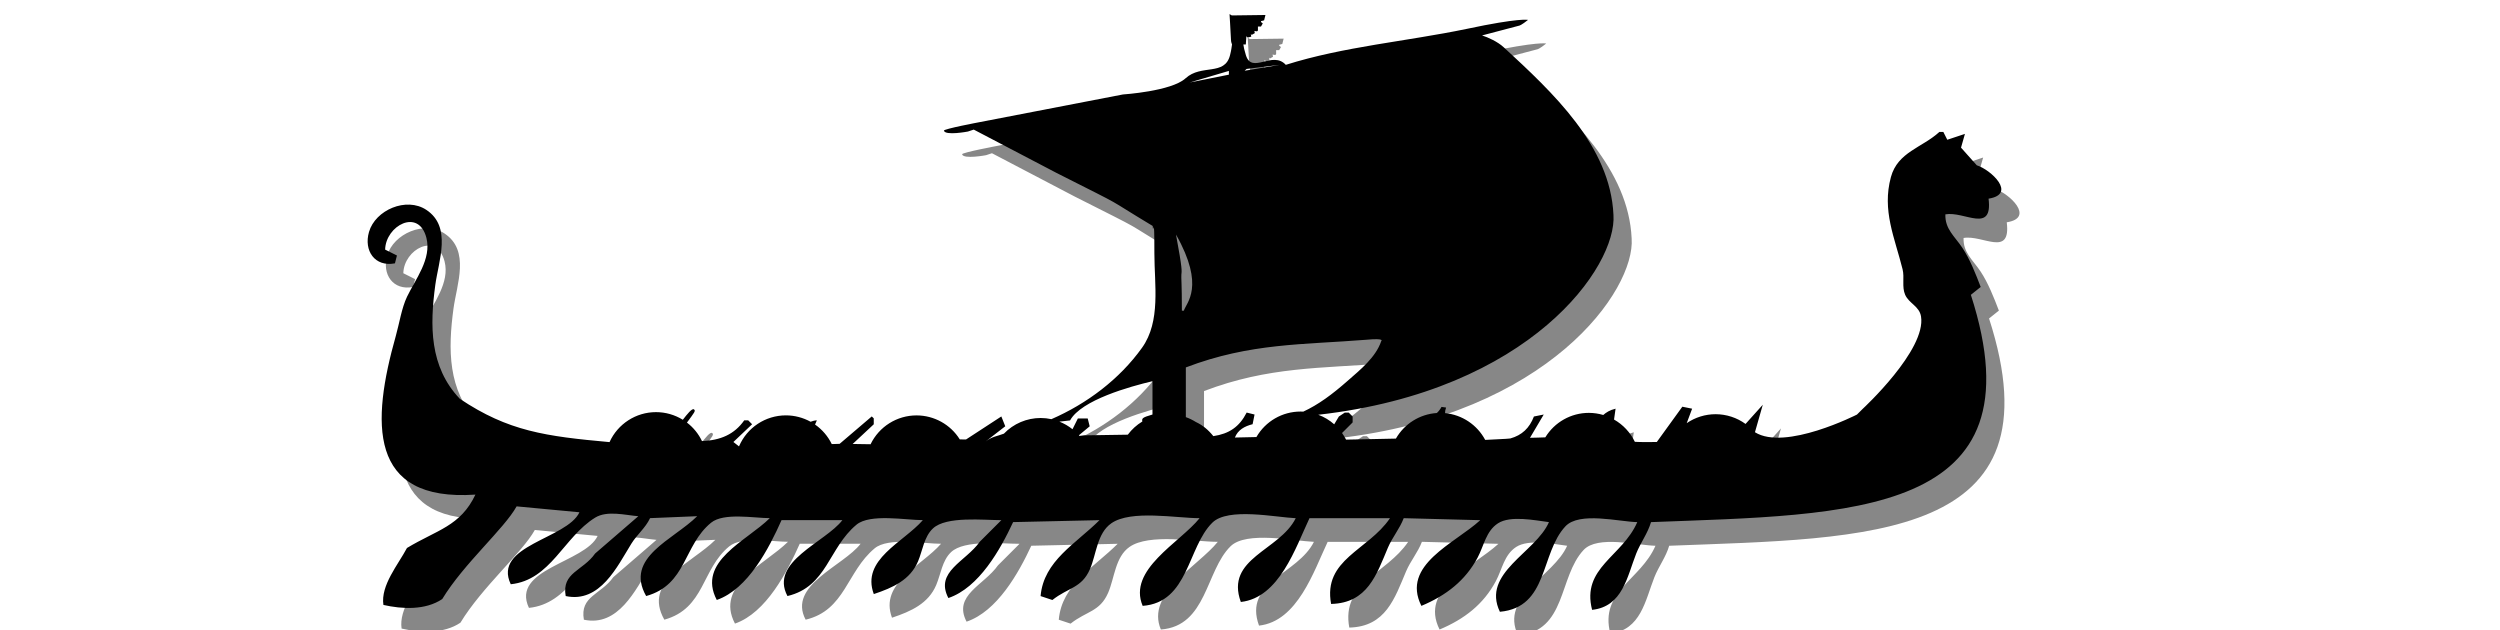
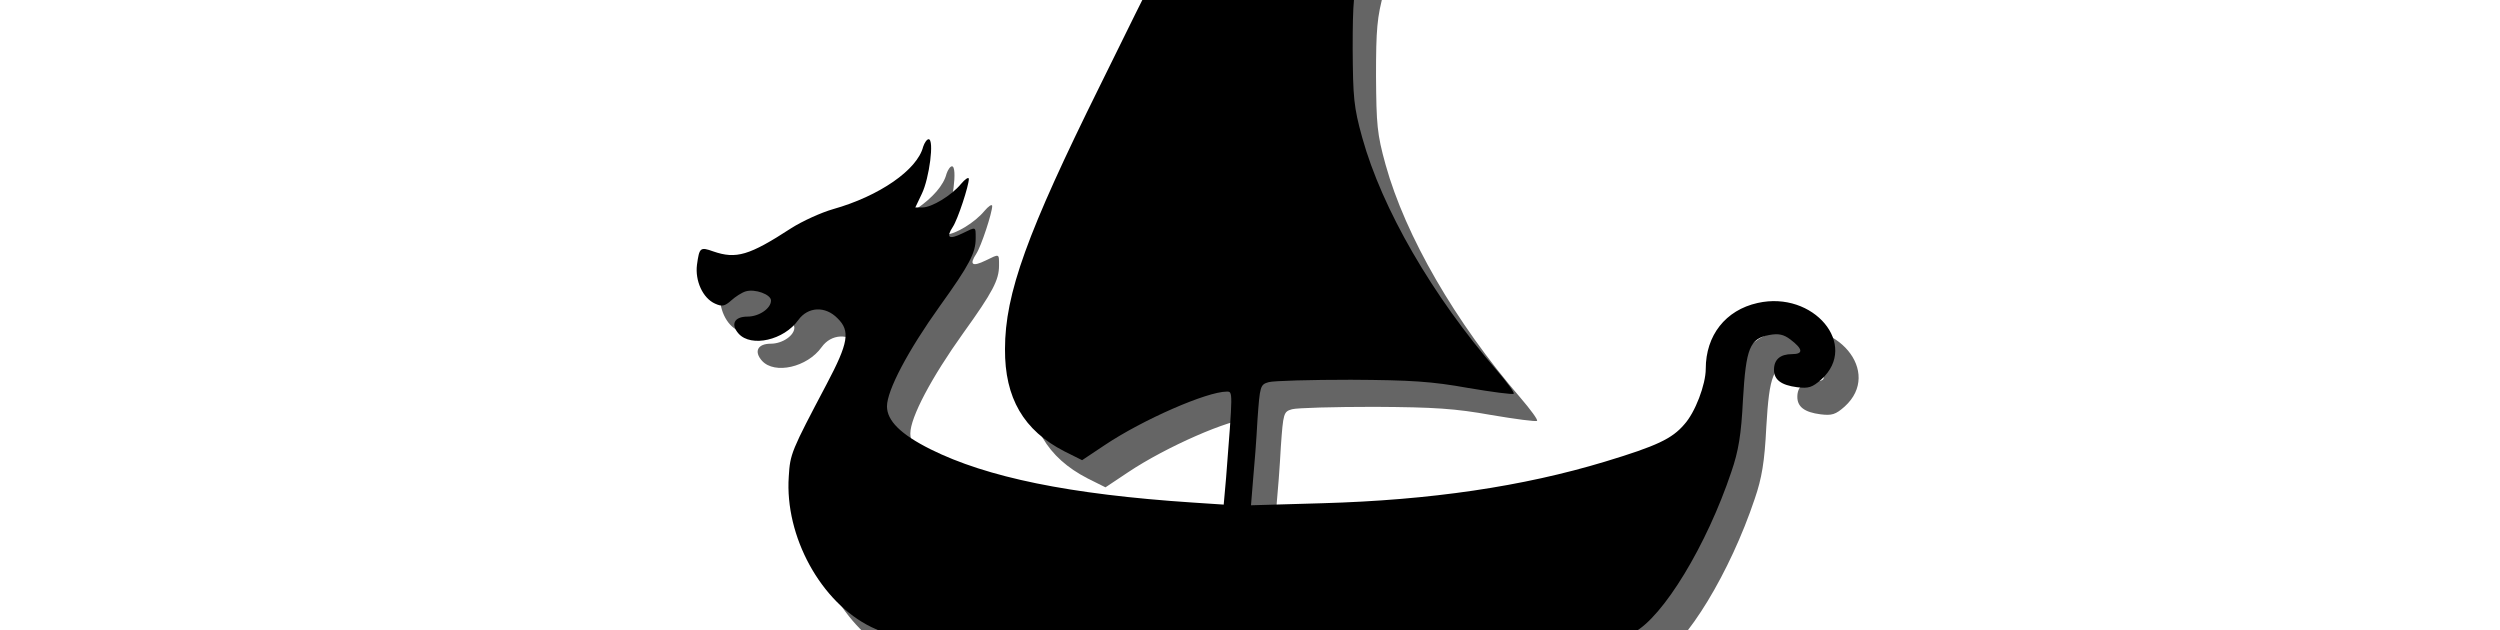
<svg xmlns="http://www.w3.org/2000/svg" id="svg2" version="1.1" width="124.391" height="31.298">
  <defs id="defs6">
    </defs>
-   <path d="m 62.082,1.877 c 0,0 0.053,0.844 0.072,1.279 0.006,0.134 0.04,0.187 0.052,0.231 -0.024,0.157 -0.032,0.271 -0.099,0.535 -0.265,1.05 -1.429,0.431 -2.213,1.15 -0.707,0.648 -3.116,0.804 -3.116,0.804 L 49.65,7.253 c 0,0 -1.802,0.338 -1.779,0.424 0.069,0.26 1.194,0.044 1.194,0.044 l 0.291,-0.097 4.101,2.147 c 3.789,1.915 2.188,1.076 4.803,2.648 0.026,0.581 0.084,-0.863 0.084,1.375 0,1.537 0.328,3.368 -0.615,4.686 -1.122,1.568 -2.746,2.785 -4.509,3.552 -0.176,-0.038 -0.355,-0.058 -0.535,-0.058 -0.69,2.63e-4 -1.351,0.282 -1.829,0.78 -0.322,0.124 -0.579,0.136 -0.909,0.388 l 0.977,-0.756 -0.195,-0.489 -1.757,1.146 -0.31,-0.004 c -0.464,-0.743 -1.278,-1.194 -2.153,-1.194 -0.974,1.13e-4 -1.862,0.558 -2.286,1.435 l -0.891,-0.014 1.049,-0.979 v -0.294 l -0.099,-0.097 -1.598,1.363 -0.392,0.014 c -0.19,-0.39 -0.476,-0.725 -0.832,-0.973 l 0.09,-0.209 c -0.116,0.004 -0.217,0.034 -0.312,0.07 -0.376,-0.208 -0.799,-0.317 -1.228,-0.318 -1.017,5.46e-4 -1.935,0.608 -2.334,1.544 l -0.279,-0.219 0.931,-0.883 -0.195,-0.195 h -0.197 c -0.496,0.705 -1.186,0.995 -2.103,1.033 -0.173,-0.362 -0.429,-0.677 -0.748,-0.921 0.369,-0.503 0.45,-0.586 0.348,-0.657 -0.096,-0.067 -0.338,0.241 -0.553,0.517 -0.401,-0.248 -0.863,-0.38 -1.335,-0.38 -0.996,1.95e-4 -1.901,0.584 -2.312,1.492 -3.169,-0.288 -5.035,-0.536 -7.451,-2.157 -1.52,-1.598 -1.488,-3.661 -1.218,-5.663 0.162,-1.207 0.838,-2.886 -0.448,-3.737 -0.992,-0.657 -2.535,0.006 -2.851,1.1 -0.269,0.93 0.288,1.755 1.291,1.562 l 0.099,-0.39 -0.587,-0.294 c 0.026,-1.188 1.667,-2.084 2.053,-0.585 0.269,1.047 -0.552,2.069 -0.963,2.929 -0.268,0.56 -0.388,1.345 -0.559,1.952 -1.206,4.273 -1.412,8.262 3.961,7.895 -0.745,1.575 -1.916,1.755 -3.406,2.656 -0.435,0.825 -1.318,1.858 -1.172,2.833 0.925,0.211 2.089,0.272 2.927,-0.292 1.071,-1.766 3.082,-3.493 3.701,-4.612 l 3.126,0.294 c -0.623,1.333 -4.333,1.642 -3.418,3.581 1.986,-0.204 2.633,-2.346 4.198,-3.313 0.6,-0.371 1.493,-0.124 2.149,-0.072 l -2.149,1.856 c -0.613,0.873 -1.672,0.939 -1.464,2.117 1.713,0.367 2.574,-1.49 3.267,-2.606 0.281,-0.453 0.705,-0.787 0.931,-1.271 l 2.344,-0.097 c -1.167,1.166 -3.632,2.049 -2.539,3.973 2.026,-0.563 1.843,-2.516 3.231,-3.649 0.631,-0.515 2.141,-0.227 2.921,-0.227 -1.15,1.141 -3.645,2.149 -2.638,4.071 1.559,-0.541 2.606,-2.586 3.223,-3.973 h 3.028 c -0.842,1.105 -3.647,2.065 -2.734,3.778 1.974,-0.469 2.035,-2.386 3.434,-3.55 0.675,-0.562 2.457,-0.227 3.303,-0.227 -0.977,1.118 -3.081,1.955 -2.441,3.679 0.961,-0.319 1.814,-0.712 2.201,-1.628 0.229,-0.54 0.296,-1.22 0.742,-1.638 0.663,-0.622 2.528,-0.412 3.404,-0.412 l -1.074,1.074 c -0.695,0.99 -2.251,1.484 -1.562,2.801 1.525,-0.518 2.586,-2.413 3.221,-3.778 l 4.298,-0.097 c -1.173,1.173 -2.778,2.02 -2.931,3.778 l 0.587,0.195 c 0.79,-0.627 1.455,-0.585 1.868,-1.532 0.322,-0.738 0.35,-1.788 1.066,-2.286 0.979,-0.682 3.238,-0.253 4.391,-0.253 -0.99,1.228 -3.594,2.559 -2.833,4.363 2.293,-0.173 2.223,-2.917 3.468,-4.141 0.782,-0.77 3.149,-0.264 4.148,-0.221 -0.807,1.623 -3.527,1.986 -2.732,4.168 1.918,-0.212 2.726,-2.71 3.416,-4.168 h 4.005 c -1.082,1.603 -3.342,2.041 -2.929,4.266 1.815,-0.044 2.258,-1.459 2.827,-2.801 0.218,-0.513 0.588,-0.944 0.786,-1.466 l 3.808,0.099 c -1.262,1.159 -3.953,2.224 -2.929,4.264 1.231,-0.516 2.187,-1.255 2.801,-2.408 0.311,-0.584 0.413,-1.311 1.009,-1.699 0.621,-0.404 1.843,-0.148 2.537,-0.06 -0.655,1.517 -3.372,2.526 -2.441,4.461 2.424,-0.22 2,-2.9 3.259,-4.25 0.695,-0.746 2.663,-0.23 3.577,-0.211 -0.741,1.716 -2.789,2.265 -2.248,4.365 1.521,-0.165 1.741,-1.648 2.195,-2.801 0.214,-0.541 0.573,-1.001 0.736,-1.564 9.91,-0.383 19.496,-0.228 15.915,-11.309 l 0.489,-0.392 c -0.245,-0.641 -0.534,-1.381 -0.915,-1.952 -0.379,-0.569 -0.868,-0.931 -0.842,-1.661 0.952,-0.168 2.365,0.98 2.149,-0.78 1.419,-0.226 0.116,-1.442 -0.587,-1.661 L 98.479,8.522 98.674,7.838 97.795,8.13 97.598,7.74 h -0.195 c -0.863,0.787 -2.073,0.998 -2.413,2.246 -0.453,1.666 0.192,3.021 0.581,4.59 0.102,0.412 -0.045,0.872 0.127,1.265 0.191,0.437 0.707,0.568 0.79,1.08 0.272,1.667 -2.893,4.59 -2.893,4.59 l -0.294,0.292 c 0,0 -3.575,1.823 -5.076,0.879 l 0.39,-1.367 -0.858,0.955 c -0.433,-0.315 -0.955,-0.484 -1.49,-0.485 -0.513,-3.4e-5 -1.014,0.156 -1.437,0.446 l 0.269,-0.72 -0.487,-0.099 -1.271,1.757 c -0.406,0 -0.767,0.011 -1.092,-0.01 C 82.026,22.691 81.665,22.305 81.215,22.05 l 0.076,-0.541 c -0.299,0.074 -0.469,0.189 -0.613,0.314 -0.232,-0.069 -0.473,-0.104 -0.716,-0.105 -0.885,2.5e-4 -1.706,0.462 -2.167,1.218 -0.25,0.006 -0.484,0.021 -0.762,0.022 l 0.684,-1.158 -0.489,0.099 c -0.223,0.581 -0.596,0.93 -1.172,1.092 -0.076,0.021 -1.175,0.062 -1.252,0.072 -0.401,-0.751 -1.151,-1.252 -1.998,-1.333 1.91e-4,-0.078 0.012,-0.165 0.052,-0.277 l -0.227,-0.032 c -0.071,0.13 -0.149,0.226 -0.233,0.304 -0.849,0.056 -1.614,0.534 -2.037,1.273 l -2.479,0.052 c -0.059,-0.115 -0.126,-0.225 -0.201,-0.33 l 0.527,-0.527 v -0.294 l -0.195,-0.195 h -0.195 l -0.294,0.195 -0.233,0.388 C 67.058,22.082 66.79,21.921 66.499,21.813 77.081,20.615 81.369,14.418 81.185,11.865 81.029,8.435 78.164,5.777 75.721,3.524 75.421,3.247 74.939,3.032 74.647,2.939 l 1.856,-0.489 c 0,0 0.105,-0.022 0.43,-0.283 0,0 -0.386,-0.12 -3.068,0.45 C 70.915,3.229 67.756,3.494 64.883,4.402 64.22,3.677 63.194,4.887 62.896,3.922 62.82,3.675 62.786,3.515 62.77,3.387 h 0.123 c 0.029,-0.408 0.003,-0.063 0.028,-0.408 l 0.066,0.066 0.177,-0.044 -0.022,-0.133 0.044,0.044 0.155,-0.088 -0.022,-0.109 0.131,0.022 0.046,-0.044 v -0.199 h 0.153 L 63.737,2.34 63.648,2.273 V 2.229 l 0.155,-0.042 0.066,-0.265 -1.675,0.022 z m 2.507,2.525 -1.757,0.294 0.099,-0.09 z M 62.05,4.704 V 4.891 L 60.098,5.281 Z M 59.42,12.85 c 1.471,2.598 0.5,3.398 0.39,3.784 h -0.099 c 0,-1.395 -0.039,-1.632 -0.025,-1.787 0.018,-0.201 0.063,-0.223 -0.267,-1.997 z m 9.467,5.231 c 0.954,-0.089 0.744,0.066 0.744,0.066 -0.276,0.814 -1.035,1.417 -1.661,1.968 -0.799,0.703 -1.468,1.193 -2.217,1.542 h -0.002 c -0.045,-0.003 -0.09,-0.004 -0.135,-0.004 -0.906,1.37e-4 -1.744,0.484 -2.197,1.269 l -1.07,0.024 c 0.148,-0.381 0.484,-0.563 0.881,-0.663 l 0.097,-0.482 -0.392,-0.097 c -0.365,0.714 -0.873,1.056 -1.659,1.172 -0.257,-0.321 -0.535,-0.546 -0.871,-0.704 -0.156,-0.098 -0.323,-0.179 -0.497,-0.241 v -2.473 c 3.205,-1.226 5.877,-1.127 8.979,-1.377 z m -10.639,2.061 v 1.659 c -0.53,0.153 -0.528,0.196 -0.505,0.348 -0.281,0.17 -0.526,0.392 -0.722,0.655 l -2.191,0.034 -0.215,0.028 c -0.009,-0.011 -0.019,-0.022 -0.028,-0.032 l 0.537,-0.446 -0.099,-0.392 h -0.489 l -0.267,0.537 c -0.198,-0.158 -0.418,-0.285 -0.653,-0.378 l 0.531,-0.06 c 0.558,-1.02 3.003,-1.692 4.101,-1.952 z" style="display:inline;fill:#000000;fill-opacity:0.47;stroke:none;stroke-width:0.098" id="shadow" />
-   <path id="hull" style="display:inline;fill:#000000;fill-opacity:1;stroke:#000000;stroke-width:0;stroke-miterlimit:4;stroke-dasharray:none;stroke-opacity:1" d="m 61.177,0.701 c 0,0 0.053,0.844 0.072,1.279 0.006,0.134 0.04,0.187 0.052,0.231 -0.024,0.157 -0.032,0.271 -0.099,0.535 C 60.938,3.796 59.774,3.176 58.989,3.896 58.282,4.544 55.873,4.7 55.873,4.7 l -7.129,1.377 c 0,0 -1.802,0.338 -1.779,0.424 0.069,0.26 1.194,0.044 1.194,0.044 l 0.291,-0.097 4.101,2.147 c 3.789,1.915 2.188,1.076 4.803,2.648 0.026,0.581 0.084,-0.863 0.084,1.375 0,1.537 0.328,3.368 -0.615,4.686 -1.122,1.568 -2.746,2.785 -4.509,3.552 -0.176,-0.038 -0.355,-0.058 -0.535,-0.058 -0.69,2.63e-4 -1.351,0.282 -1.829,0.78 -0.322,0.124 -0.579,0.136 -0.909,0.388 l 0.977,-0.756 -0.195,-0.489 -1.757,1.146 -0.31,-0.004 c -0.464,-0.743 -1.278,-1.194 -2.153,-1.194 -0.974,1.13e-4 -1.862,0.558 -2.286,1.435 l -0.891,-0.014 1.049,-0.979 v -0.294 l -0.099,-0.097 -1.598,1.363 -0.392,0.014 c -0.19,-0.39 -0.476,-0.725 -0.832,-0.973 l 0.09,-0.209 c -0.116,0.004 -0.217,0.034 -0.312,0.07 -0.376,-0.208 -0.799,-0.317 -1.228,-0.318 -1.017,5.46e-4 -1.935,0.608 -2.334,1.544 l -0.279,-0.219 0.931,-0.883 -0.195,-0.195 H 37.031 c -0.496,0.705 -1.186,0.995 -2.103,1.033 -0.173,-0.362 -0.429,-0.677 -0.748,-0.921 0.369,-0.503 0.45,-0.586 0.348,-0.657 -0.096,-0.067 -0.338,0.241 -0.553,0.517 -0.401,-0.248 -0.863,-0.38 -1.335,-0.38 -0.996,1.95e-4 -1.901,0.584 -2.312,1.492 -3.169,-0.288 -5.035,-0.536 -7.451,-2.157 -1.52,-1.598 -1.488,-3.661 -1.218,-5.663 0.162,-1.207 0.838,-2.886 -0.448,-3.737 -0.992,-0.657 -2.535,0.006 -2.851,1.1 -0.269,0.93 0.288,1.755 1.291,1.562 l 0.099,-0.39 -0.587,-0.294 c 0.026,-1.188 1.667,-2.084 2.053,-0.585 0.269,1.047 -0.552,2.069 -0.963,2.929 -0.268,0.56 -0.388,1.345 -0.559,1.952 -1.206,4.273 -1.412,8.262 3.961,7.895 -0.745,1.575 -1.916,1.755 -3.406,2.656 -0.435,0.825 -1.318,1.858 -1.172,2.833 0.925,0.211 2.089,0.272 2.927,-0.292 1.071,-1.766 3.082,-3.493 3.701,-4.612 l 3.126,0.294 c -0.623,1.333 -4.333,1.642 -3.418,3.581 1.986,-0.204 2.633,-2.346 4.198,-3.313 0.6,-0.371 1.493,-0.124 2.149,-0.072 l -2.149,1.856 c -0.613,0.873 -1.672,0.939 -1.464,2.117 1.713,0.367 2.574,-1.49 3.267,-2.606 0.281,-0.453 0.705,-0.787 0.931,-1.271 l 2.344,-0.097 c -1.167,1.166 -3.632,2.049 -2.539,3.973 2.026,-0.563 1.843,-2.516 3.231,-3.649 0.631,-0.515 2.141,-0.227 2.921,-0.227 -1.15,1.141 -3.645,2.149 -2.638,4.071 1.559,-0.541 2.606,-2.586 3.223,-3.973 h 3.028 c -0.842,1.105 -3.647,2.065 -2.734,3.778 1.974,-0.469 2.035,-2.386 3.434,-3.55 0.675,-0.562 2.457,-0.227 3.303,-0.227 -0.977,1.118 -3.081,1.955 -2.441,3.679 0.961,-0.319 1.814,-0.712 2.201,-1.628 0.229,-0.54 0.296,-1.22 0.742,-1.638 0.663,-0.622 2.528,-0.412 3.404,-0.412 l -1.074,1.074 c -0.695,0.99 -2.251,1.484 -1.562,2.801 1.525,-0.518 2.586,-2.413 3.221,-3.778 l 4.298,-0.097 c -1.173,1.173 -2.778,2.02 -2.931,3.778 l 0.587,0.195 c 0.79,-0.627 1.455,-0.585 1.868,-1.532 0.322,-0.738 0.35,-1.788 1.066,-2.286 0.979,-0.682 3.238,-0.253 4.391,-0.253 -0.99,1.228 -3.594,2.559 -2.833,4.363 2.293,-0.173 2.223,-2.917 3.468,-4.141 0.782,-0.77 3.149,-0.264 4.148,-0.221 -0.807,1.623 -3.527,1.986 -2.732,4.168 1.918,-0.212 2.726,-2.71 3.416,-4.168 h 4.005 c -1.082,1.603 -3.342,2.041 -2.929,4.266 1.815,-0.044 2.258,-1.459 2.827,-2.801 0.218,-0.513 0.588,-0.944 0.786,-1.466 l 3.808,0.099 c -1.262,1.159 -3.953,2.224 -2.929,4.264 1.231,-0.516 2.187,-1.255 2.801,-2.408 0.311,-0.584 0.413,-1.311 1.009,-1.699 0.621,-0.404 1.843,-0.148 2.537,-0.06 -0.655,1.517 -3.372,2.526 -2.441,4.461 2.424,-0.22 2,-2.9 3.259,-4.25 0.695,-0.746 2.663,-0.23 3.577,-0.211 -0.741,1.716 -2.789,2.265 -2.248,4.365 1.521,-0.165 1.741,-1.648 2.195,-2.801 0.214,-0.541 0.573,-1.001 0.736,-1.564 9.91,-0.383 19.496,-0.228 15.915,-11.309 l 0.489,-0.392 c -0.245,-0.641 -0.534,-1.381 -0.915,-1.952 -0.379,-0.569 -0.868,-0.931 -0.842,-1.661 0.952,-0.168 2.365,0.98 2.149,-0.78 1.419,-0.226 0.116,-1.442 -0.587,-1.661 L 97.573,7.346 97.768,6.662 96.89,6.954 96.693,6.564 h -0.195 c -0.863,0.787 -2.073,0.998 -2.413,2.246 -0.453,1.666 0.192,3.021 0.581,4.59 0.102,0.412 -0.045,0.872 0.127,1.265 0.191,0.437 0.707,0.568 0.79,1.08 0.272,1.667 -2.893,4.59 -2.893,4.59 l -0.294,0.292 c 0,0 -3.575,1.823 -5.076,0.879 l 0.39,-1.367 -0.858,0.955 c -0.433,-0.315 -0.955,-0.484 -1.49,-0.485 -0.513,-3.4e-5 -1.014,0.156 -1.437,0.446 l 0.269,-0.72 -0.487,-0.099 -1.271,1.757 c -0.406,0 -0.767,0.011 -1.092,-0.01 -0.224,-0.466 -0.586,-0.853 -1.035,-1.108 l 0.076,-0.541 c -0.299,0.074 -0.469,0.189 -0.613,0.314 -0.232,-0.069 -0.473,-0.104 -0.716,-0.105 -0.885,2.5e-4 -1.706,0.462 -2.167,1.218 -0.25,0.006 -0.484,0.021 -0.762,0.022 l 0.684,-1.158 -0.489,0.099 c -0.223,0.581 -0.596,0.93 -1.172,1.092 -0.076,0.021 -1.175,0.062 -1.252,0.072 -0.401,-0.751 -1.151,-1.252 -1.998,-1.333 1.91e-4,-0.078 0.012,-0.165 0.052,-0.277 l -0.227,-0.032 c -0.071,0.13 -0.149,0.226 -0.233,0.304 -0.849,0.056 -1.614,0.534 -2.037,1.273 l -2.479,0.052 c -0.059,-0.115 -0.126,-0.225 -0.201,-0.33 l 0.527,-0.527 v -0.294 l -0.195,-0.195 h -0.195 l -0.294,0.195 -0.233,0.388 C 66.153,20.906 65.884,20.745 65.593,20.637 76.176,19.44 80.463,13.242 80.28,10.689 80.123,7.259 77.259,4.601 74.815,2.348 74.516,2.072 74.034,1.856 73.742,1.763 l 1.856,-0.489 c 0,0 0.105,-0.022 0.43,-0.283 0,0 -0.386,-0.12 -3.068,0.45 C 70.009,2.054 66.85,2.318 63.977,3.226 63.315,2.501 62.289,3.711 61.991,2.746 61.915,2.499 61.881,2.339 61.864,2.211 h 0.123 c 0.029,-0.408 0.003,-0.063 0.028,-0.408 l 0.066,0.066 0.177,-0.044 -0.022,-0.133 0.044,0.044 0.155,-0.088 -0.022,-0.109 0.131,0.022 0.046,-0.044 V 1.319 H 62.743 L 62.831,1.164 62.743,1.097 V 1.053 l 0.155,-0.042 0.066,-0.265 -1.675,0.022 z m 2.507,2.525 -1.757,0.294 0.099,-0.09 z m -2.539,0.302 v 0.187 l -1.952,0.39 z m -2.63,8.146 c 1.471,2.598 0.5,3.398 0.39,3.784 h -0.099 c 0,-1.395 -0.039,-1.632 -0.025,-1.787 0.018,-0.201 0.063,-0.223 -0.267,-1.997 z m 9.467,5.231 c 0.954,-0.089 0.744,0.066 0.744,0.066 -0.276,0.814 -1.035,1.417 -1.661,1.968 -0.799,0.703 -1.468,1.193 -2.217,1.542 h -0.002 c -0.045,-0.003 -0.09,-0.004 -0.135,-0.004 -0.906,1.38e-4 -1.744,0.484 -2.197,1.269 l -1.07,0.024 c 0.148,-0.381 0.484,-0.563 0.881,-0.663 l 0.097,-0.482 -0.392,-0.097 c -0.365,0.714 -0.873,1.056 -1.659,1.172 -0.257,-0.321 -0.535,-0.546 -0.871,-0.704 -0.156,-0.098 -0.323,-0.179 -0.497,-0.241 v -2.473 c 3.205,-1.226 5.877,-1.127 8.979,-1.377 z M 57.343,18.966 v 1.659 c -0.53,0.153 -0.528,0.196 -0.505,0.348 -0.281,0.17 -0.526,0.392 -0.722,0.655 l -2.191,0.034 -0.215,0.028 c -0.009,-0.011 -0.019,-0.022 -0.028,-0.032 l 0.537,-0.446 -0.099,-0.392 h -0.489 l -0.267,0.537 c -0.198,-0.158 -0.418,-0.285 -0.653,-0.378 l 0.531,-0.06 c 0.558,-1.02 3.003,-1.692 4.101,-1.952 z" />
+   <path d="m 69.144,-5.966 c -1.867,1.103 -3.446,2.02 -3.497,2.02 -0.051,0 -0.085,-0.713 -0.085,-1.579 0.017,-1.511 0,-1.562 -0.373,-1.613 -0.611,-0.085 -0.883,0.255 -0.883,1.137 0,0.424 -0.051,1.29 -0.102,1.918 l -0.119,1.12 -2.767,1.646 C 59.791,-0.415 58.484,0.417 58.433,0.502 58.365,0.603 57.228,2.895 55.887,5.628 52.272,12.927 51.168,15.965 51.168,18.715 c -0.017,2.444 0.934,4.057 2.954,5.092 l 0.883,0.441 1.12,-0.747 c 1.901,-1.273 5.092,-2.665 6.077,-2.665 0.306,0 0.306,-0.051 -0.034,4.295 l -0.119,1.324 -1.545,-0.102 c -6.145,-0.407 -10.235,-1.256 -13.036,-2.648 -1.494,-0.747 -2.173,-1.426 -2.173,-2.139 0,-0.798 1.052,-2.784 2.631,-4.99 1.477,-2.054 1.782,-2.648 1.782,-3.361 0,-0.611 0.034,-0.594 -0.662,-0.255 -0.662,0.323 -0.832,0.221 -0.475,-0.323 0.255,-0.39 0.798,-2.054 0.798,-2.393 -0.017,-0.102 -0.187,0.017 -0.39,0.255 -0.475,0.577 -1.46,1.171 -1.918,1.171 h -0.356 l 0.323,-0.679 c 0.373,-0.764 0.628,-2.716 0.339,-2.716 -0.085,0 -0.204,0.17 -0.272,0.373 -0.289,1.154 -2.19,2.461 -4.481,3.106 -0.594,0.17 -1.528,0.594 -2.088,0.951 -2.088,1.358 -2.733,1.545 -3.87,1.154 -0.662,-0.238 -0.696,-0.187 -0.815,0.662 -0.102,0.798 0.289,1.663 0.9,1.935 0.339,0.153 0.475,0.136 0.798,-0.153 0.204,-0.187 0.543,-0.407 0.73,-0.458 0.458,-0.136 1.256,0.153 1.256,0.458 0,0.39 -0.594,0.798 -1.171,0.798 -0.662,0 -0.849,0.39 -0.441,0.849 0.628,0.696 2.258,0.323 2.97,-0.679 0.475,-0.662 1.341,-0.713 1.952,-0.085 0.645,0.628 0.543,1.222 -0.543,3.276 -1.765,3.344 -1.816,3.463 -1.884,4.6 -0.204,2.97 1.596,6.264 4.108,7.486 1.969,0.968 5.126,1.409 12.238,1.697 12.238,0.475 23.17,-0.119 25.699,-1.426 1.46,-0.764 3.632,-4.345 4.855,-7.995 0.356,-1.035 0.492,-1.85 0.577,-3.582 0.153,-2.597 0.339,-3.038 1.307,-3.225 0.458,-0.085 0.713,-0.034 1.052,0.221 0.628,0.475 0.662,0.73 0.085,0.73 -0.594,0 -0.9,0.272 -0.9,0.781 0,0.492 0.356,0.764 1.154,0.866 0.56,0.068 0.747,0.017 1.205,-0.39 1.884,-1.714 -0.39,-4.43 -3.174,-3.802 -1.596,0.356 -2.58,1.613 -2.58,3.276 0,0.781 -0.526,2.173 -1.069,2.767 -0.611,0.713 -1.358,1.069 -3.938,1.85 -4.091,1.239 -8.691,1.918 -14.072,2.071 l -3.548,0.102 0.102,-1.256 c 0.068,-0.696 0.17,-2.037 0.221,-3.004 0.119,-1.68 0.136,-1.748 0.56,-1.867 0.238,-0.068 2.088,-0.119 4.091,-0.119 3.021,0.017 4.023,0.085 5.822,0.407 1.205,0.204 2.224,0.339 2.275,0.289 0.051,-0.051 -0.323,-0.56 -0.832,-1.154 -3.225,-3.734 -5.72,-8.046 -6.705,-11.593 -0.424,-1.528 -0.458,-1.986 -0.475,-4.413 0,-2.309 0.051,-2.937 0.39,-4.159 0.492,-1.816 1.782,-4.532 2.937,-6.196 0.475,-0.713 0.849,-1.307 0.815,-1.341 -0.034,-0.034 -1.596,0.849 -3.463,1.952 z" id="shadow" style="fill:#000000;fill-opacity:0.604" />
+   <path d="m 67.982,-7.314 c -1.867,1.103 -3.446,2.02 -3.497,2.02 -0.051,0 -0.085,-0.713 -0.085,-1.579 0.017,-1.511 0,-1.562 -0.373,-1.613 -0.611,-0.085 -0.883,0.255 -0.883,1.137 0,0.424 -0.051,1.29 -0.102,1.918 l -0.119,1.12 -2.767,1.646 c -1.528,0.9 -2.835,1.731 -2.886,1.816 -0.068,0.102 -1.205,2.393 -2.546,5.126 -3.616,7.299 -4.719,10.337 -4.719,13.087 -0.017,2.444 0.934,4.057 2.954,5.092 l 0.883,0.441 1.12,-0.747 c 1.901,-1.273 5.092,-2.665 6.077,-2.665 0.306,0 0.306,-0.051 -0.034,4.295 L 60.887,25.107 59.343,25.005 C 53.198,24.598 49.107,23.749 46.306,22.357 c -1.494,-0.747 -2.173,-1.426 -2.173,-2.139 0,-0.798 1.052,-2.784 2.631,-4.99 1.477,-2.054 1.782,-2.648 1.782,-3.361 0,-0.611 0.034,-0.594 -0.662,-0.255 -0.662,0.323 -0.832,0.221 -0.475,-0.323 0.255,-0.39 0.798,-2.054 0.798,-2.393 -0.017,-0.102 -0.187,0.017 -0.39,0.255 C 47.342,9.728 46.357,10.322 45.899,10.322 h -0.356 l 0.323,-0.679 c 0.373,-0.764 0.628,-2.716 0.339,-2.716 -0.085,0 -0.204,0.17 -0.272,0.373 -0.289,1.154 -2.19,2.461 -4.481,3.106 -0.594,0.17 -1.528,0.594 -2.088,0.951 -2.088,1.358 -2.733,1.545 -3.87,1.154 -0.662,-0.238 -0.696,-0.187 -0.815,0.662 -0.102,0.798 0.289,1.663 0.9,1.935 0.339,0.153 0.475,0.136 0.798,-0.153 0.204,-0.187 0.543,-0.407 0.73,-0.458 0.458,-0.136 1.256,0.153 1.256,0.458 0,0.39 -0.594,0.798 -1.171,0.798 -0.662,0 -0.849,0.39 -0.441,0.849 0.628,0.696 2.258,0.323 2.97,-0.679 0.475,-0.662 1.341,-0.713 1.952,-0.085 0.645,0.628 0.543,1.222 -0.543,3.276 -1.765,3.344 -1.816,3.463 -1.884,4.6 -0.204,2.97 1.596,6.264 4.108,7.486 1.969,0.968 5.126,1.409 12.238,1.697 12.238,0.475 23.17,-0.119 25.699,-1.426 1.46,-0.764 3.632,-4.345 4.855,-7.995 0.356,-1.035 0.492,-1.85 0.577,-3.582 0.153,-2.597 0.339,-3.038 1.307,-3.225 0.458,-0.085 0.713,-0.034 1.052,0.221 0.628,0.475 0.662,0.73 0.085,0.73 -0.594,0 -0.9,0.272 -0.9,0.781 0,0.492 0.356,0.764 1.154,0.866 0.56,0.068 0.747,0.017 1.205,-0.39 1.884,-1.714 -0.39,-4.43 -3.174,-3.802 -1.596,0.356 -2.58,1.613 -2.58,3.276 0,0.781 -0.526,2.173 -1.069,2.767 -0.611,0.713 -1.358,1.069 -3.938,1.85 -4.091,1.239 -8.691,1.918 -14.072,2.071 l -3.548,0.102 0.102,-1.256 c 0.068,-0.696 0.17,-2.037 0.221,-3.004 0.119,-1.68 0.136,-1.748 0.56,-1.867 0.238,-0.068 2.088,-0.119 4.091,-0.119 3.021,0.017 4.023,0.085 5.822,0.407 1.205,0.204 2.224,0.339 2.275,0.289 0.051,-0.051 -0.323,-0.56 -0.832,-1.154 -3.225,-3.734 -5.72,-8.046 -6.705,-11.593 -0.424,-1.528 -0.458,-1.986 -0.475,-4.413 0,-2.309 0.051,-2.937 0.39,-4.159 0.492,-1.816 1.782,-4.532 2.937,-6.196 0.475,-0.713 0.849,-1.307 0.815,-1.341 -0.034,-0.034 -1.596,0.849 -3.463,1.952 z" id="hull" />
</svg>
